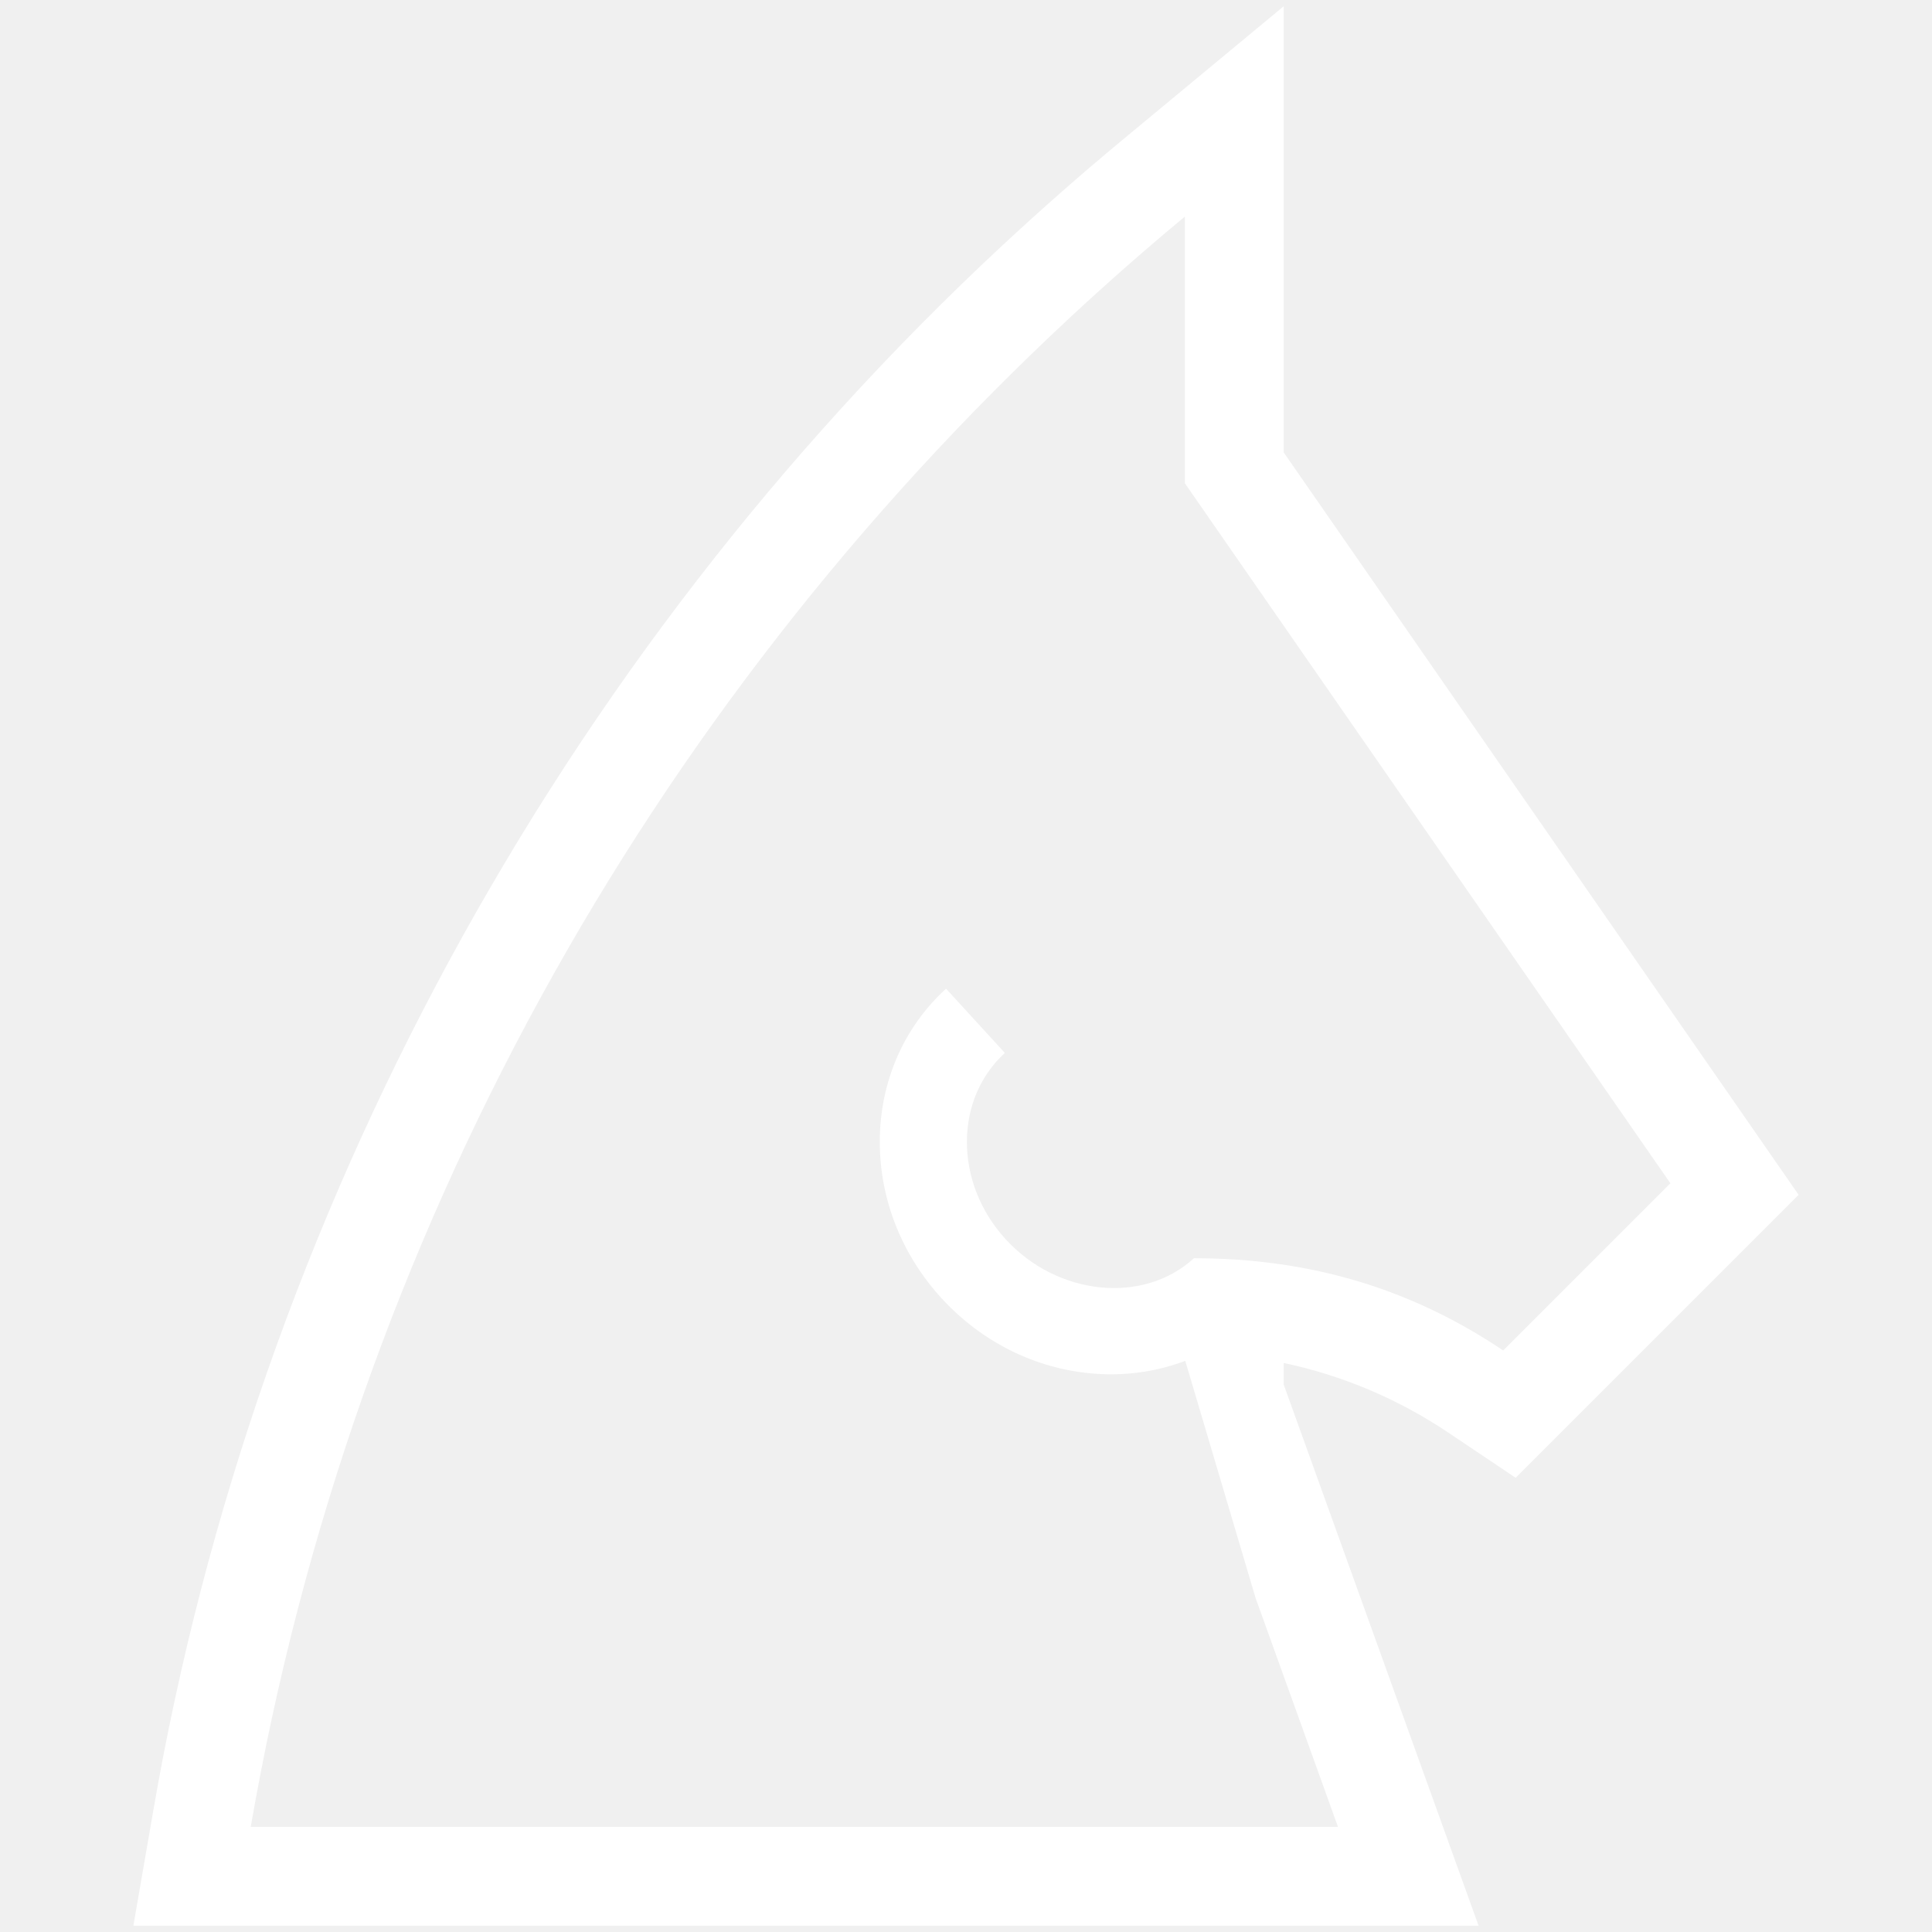
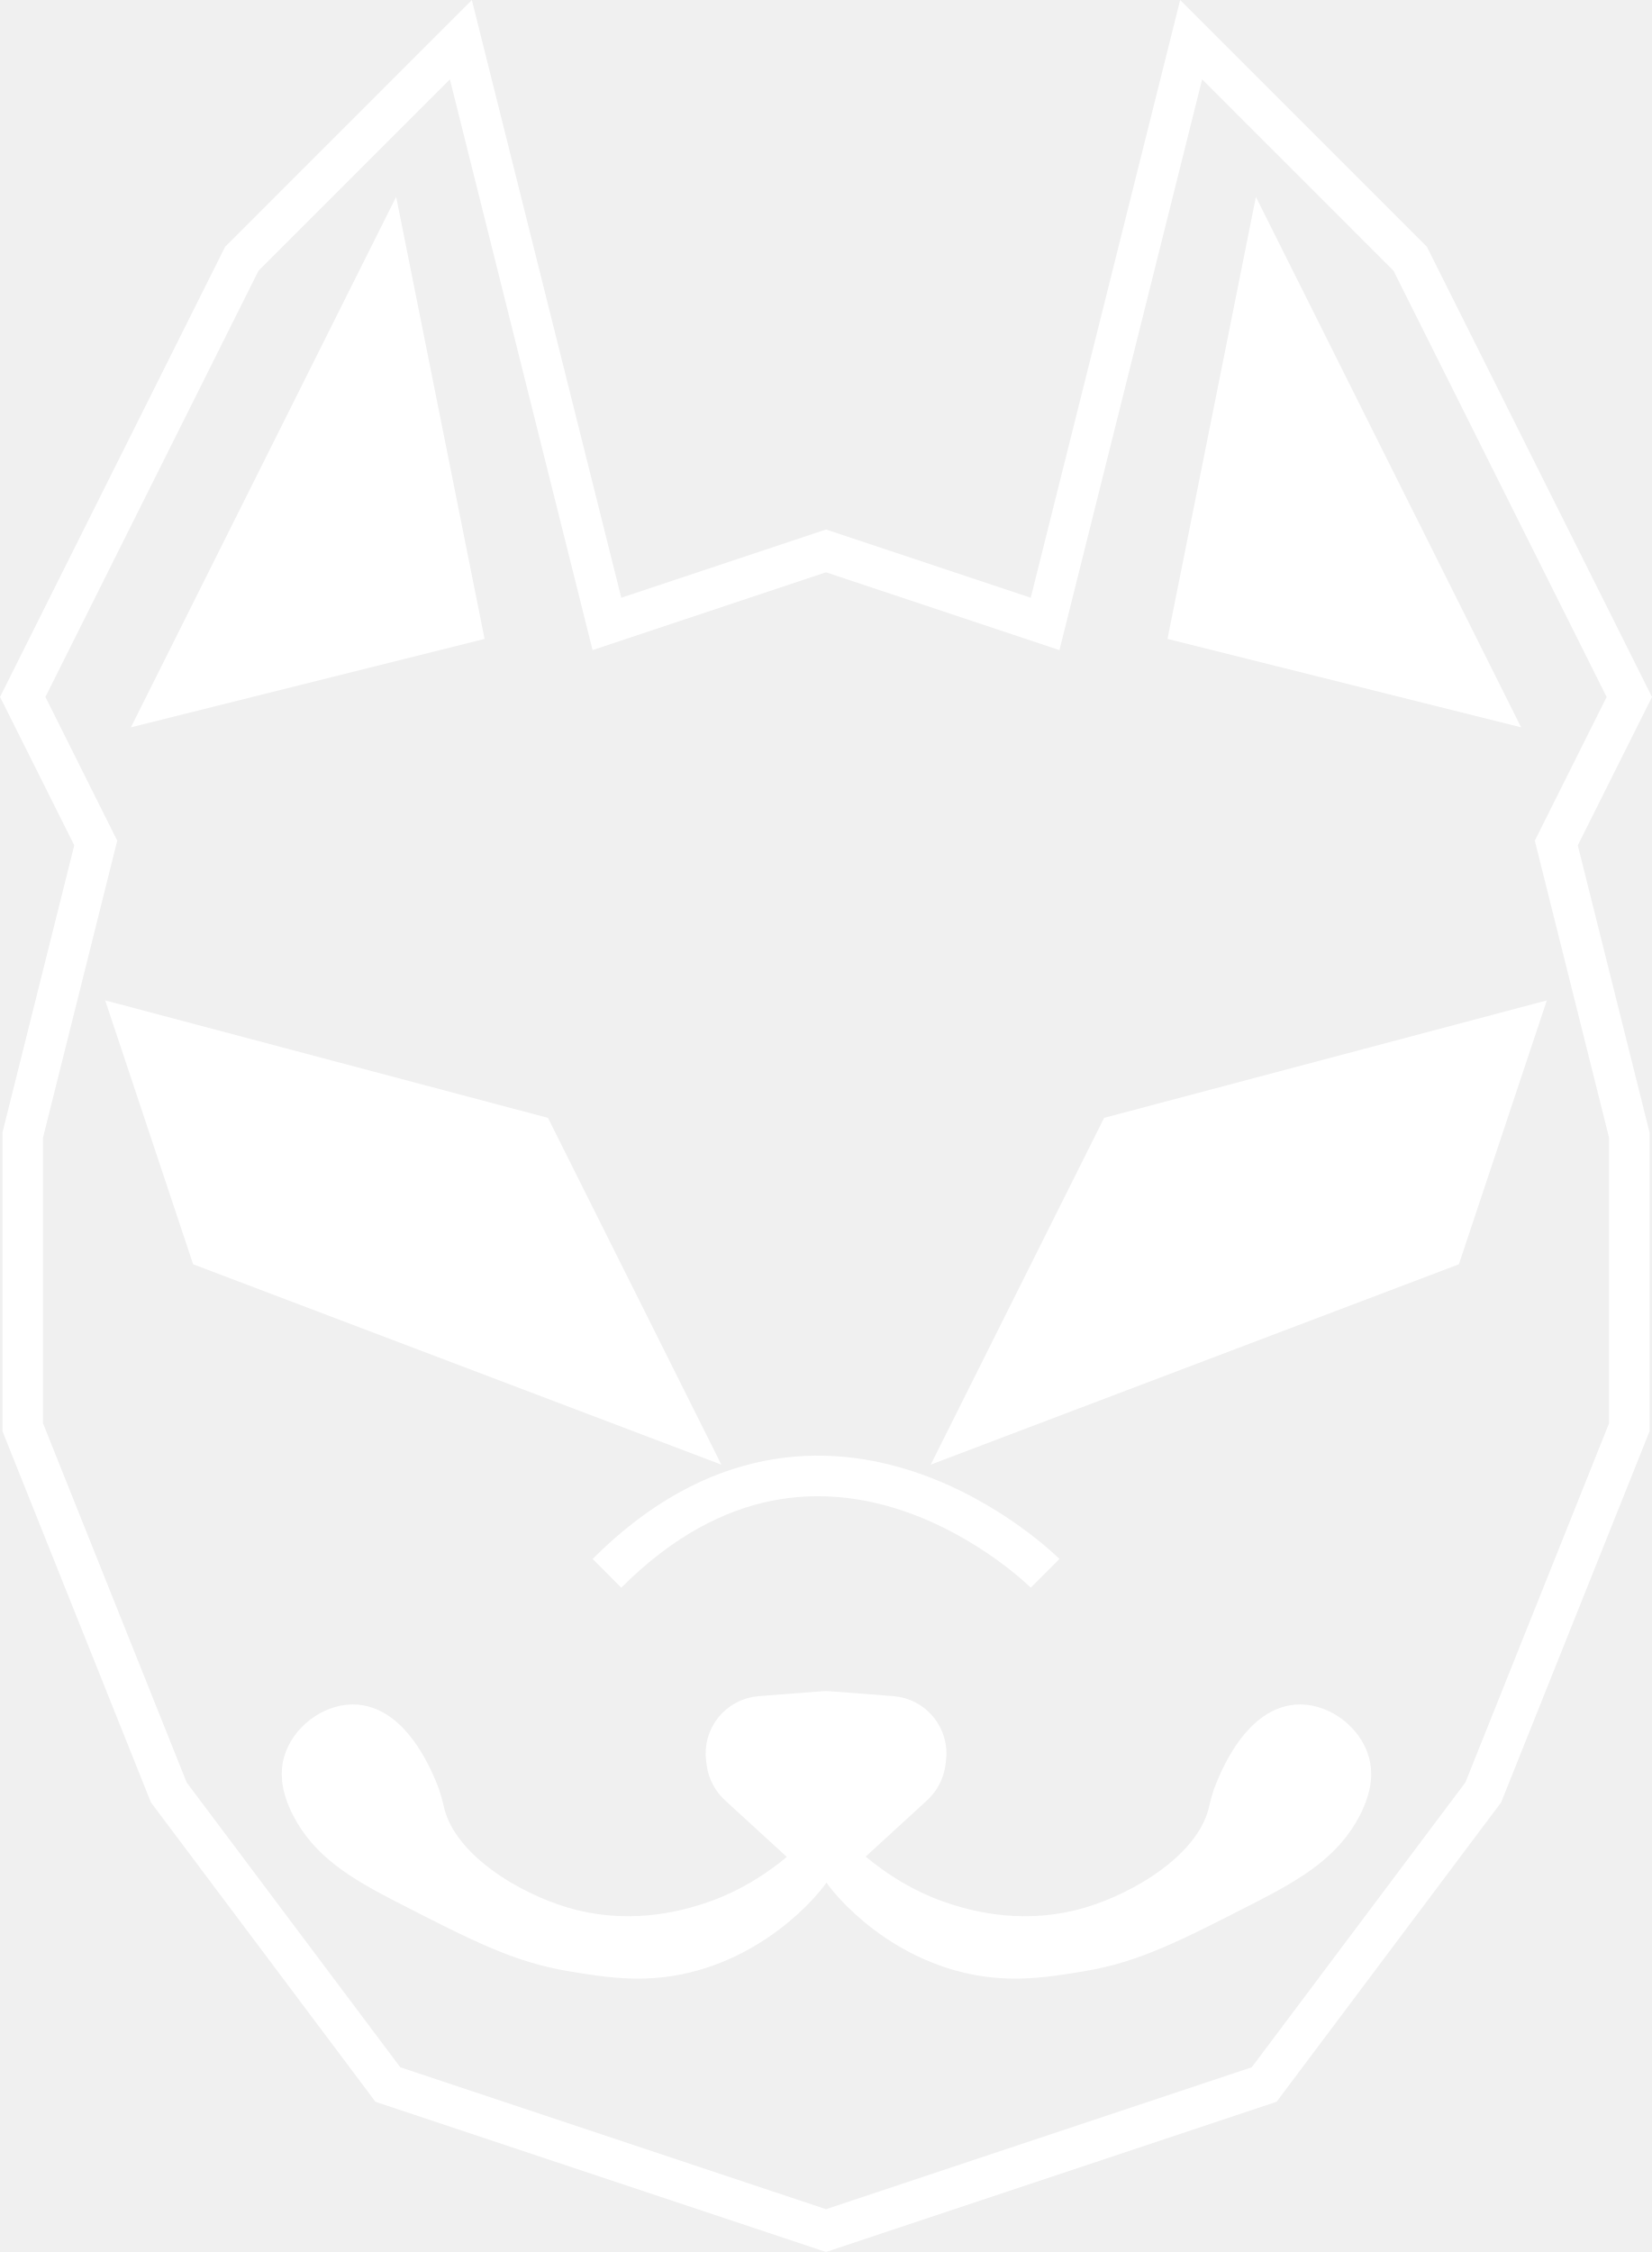
- <svg xmlns="http://www.w3.org/2000/svg" version="1.1" id="Layer_1" x="0px" y="0px" viewBox="0 0 1080 1080" style="enable-background:new 0 0 1080 1080;" xml:space="preserve">
-   <style type="text/css">
- 	.st0{fill:#FFFFFF;}
- </style>
-   <path class="st0" d="M809.53,800.78l37.71,25.31l158.19-158.19L717.57,252.86V3.51l-90.49,75.03  c-22.14,18.35-44.53,38.03-66.61,58.53C311.85,368.45,143.25,679.12,85.74,1011.85l-11.18,64.64h751.98l-108.97-302.6v-11.99  C750.3,768.83,781.45,781.94,809.53,800.78z M528.84,552.68c-23.64,21.64-36.79,51.74-37.03,84.76  c-0.24,32.35,12.01,63.69,34.49,88.25c22.48,24.56,52.62,39.53,84.86,42.15c1.55,0.13,3.08,0.22,4.62,0.29  c16.35,0.72,32.17-1.89,46.79-7.42l39.32,132.63l46.06,127.92H140.17c57.17-330.73,222.37-624.52,457.94-843.74  c20.88-19.39,42.25-38.22,64.24-56.45v149.07l271.41,391.33l-93.45,93.45c-50.87-34.13-107.04-51.56-172.88-51.56  c-28.46,26.06-76.44,20.85-105.2-10.55c-14.15-15.46-21.86-34.99-21.72-55.01c0.14-19.33,7.68-36.81,21.22-49.2L528.84,552.68z" />
+ <svg xmlns="http://www.w3.org/2000/svg" id="Layer_2" data-name="Layer 2" viewBox="0 0 203.59 277.53">
+   <defs>
+     <style>
+       .cls-1 {
+         fill: none;
+       }
+ 
+       .cls-1, .cls-2 {
+         stroke: #fff;
+         stroke-miterlimit: 10;
+         stroke-width: 5px;
+       }
+ 
+       .cls-2 {
+         fill: #fff;
+       }
+     </style>
+   </defs>
+   <g id="Layer_2-2" data-name="Layer 2">
+     <polygon class="cls-1" points="101.8 274.89 47.8 256.89 20.8 220.89 2.8 175.89 2.8 139.89 11.8 103.89 2.8 85.89 29.8 31.89 56.8 4.89 74.8 76.89 101.8 67.89 128.8 76.89 146.8 4.89 173.8 31.89 200.8 85.89 191.8 103.89 200.8 139.89 200.8 175.89 182.8 220.89 155.8 256.89 101.8 274.89" />
+     <polygon class="cls-2" points="146.8 76.89 155.8 31.89 182.8 85.89 146.8 76.89" />
+     <polygon class="cls-2" points="119.8 175.89 137.8 139.89 186.8 126.89 177.8 153.89 119.8 175.89" />
+     <polygon class="cls-2" points="56.8 76.89 47.8 31.89 20.8 85.89 56.8 76.89" />
+     <polygon class="cls-2" points="83.8 175.89 65.8 139.89 16.8 126.89 25.8 153.89 83.8 175.89" />
+     <path class="cls-2" d="m102.15,210.92l7.75.6c2.65.2,4.57,2.6,4.2,5.23l-.07.51c-.15,1.05-.66,2.02-1.44,2.74l-7.68,7.04c-1.76,1.61-4.46,1.61-6.21,0l-7.68-7.04c-.78-.72-1.29-1.69-1.44-2.74l-.07-.51c-.38-2.63,1.55-5.03,4.2-5.23l7.75-.6c.23-.02.47-.02.71,0Z" />
+     <path class="cls-2" d="m103.25,229.35c-.32.38,5.35,8.33,15.17,11.08,5.57,1.56,10.14.8,14.75.04,6.35-1.05,11.04-3.45,20.42-8.25,5.73-2.93,9.59-5.37,11.79-9.67,1.34-2.63,1.21-4.29.92-5.33-.74-2.61-3.47-4.65-6.04-4.67-4.58-.03-7.29,6.36-7.92,7.83-.63,1.47-.79,2.45-1,3.25-1.83,6.88-10.42,11.92-16.83,13.83-8.19,2.45-15.12.48-17.54-.25-8.78-2.63-13.43-8.21-13.71-7.88Z" />
+     <path class="cls-2" d="m100.46,229.35c.32.38-5.35,8.33-15.17,11.08-5.57,1.56-10.14.8-14.75.04-6.35-1.05-11.04-3.45-20.42-8.25-5.73-2.93-9.59-5.37-11.79-9.67-1.34-2.63-1.21-4.29-.92-5.33.74-2.61,3.47-4.65,6.04-4.67,4.58-.03,7.29,6.36,7.92,7.83.63,1.47.79,2.45,1,3.25,1.83,6.88,10.42,11.92,16.83,13.83,8.19,2.45,15.12.48,17.54-.25,8.78-2.63,13.43-8.21,13.71-7.88Z" />
+     <path class="cls-1" d="m74.8,193.89c27-27,54,0,54,0" />
+   </g>
</svg>
